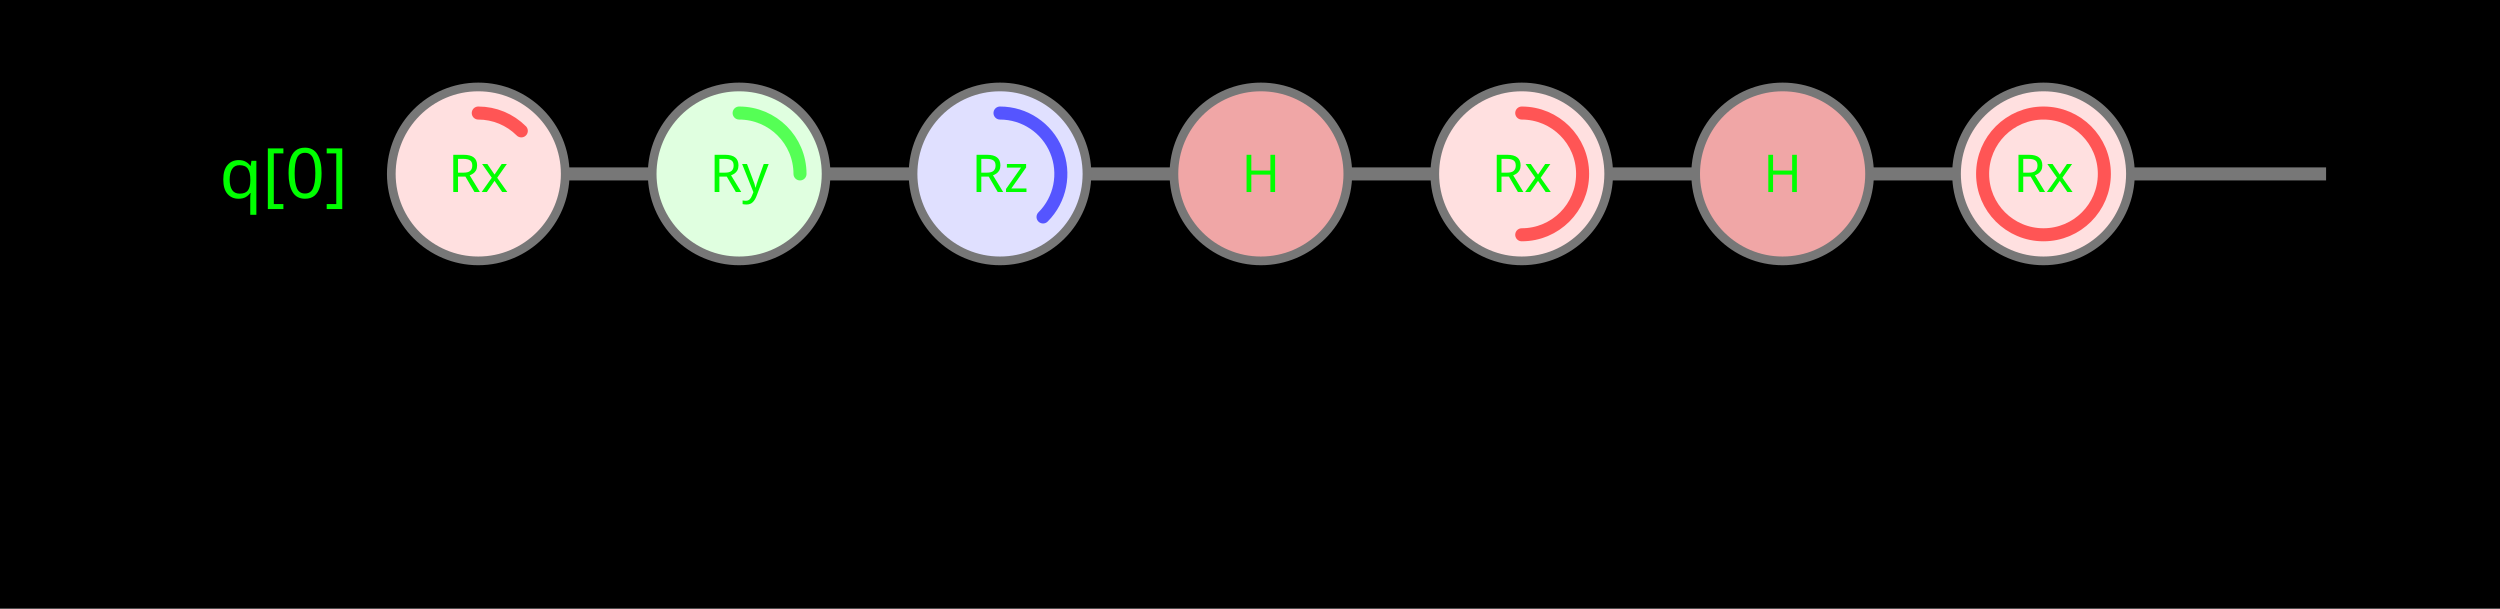
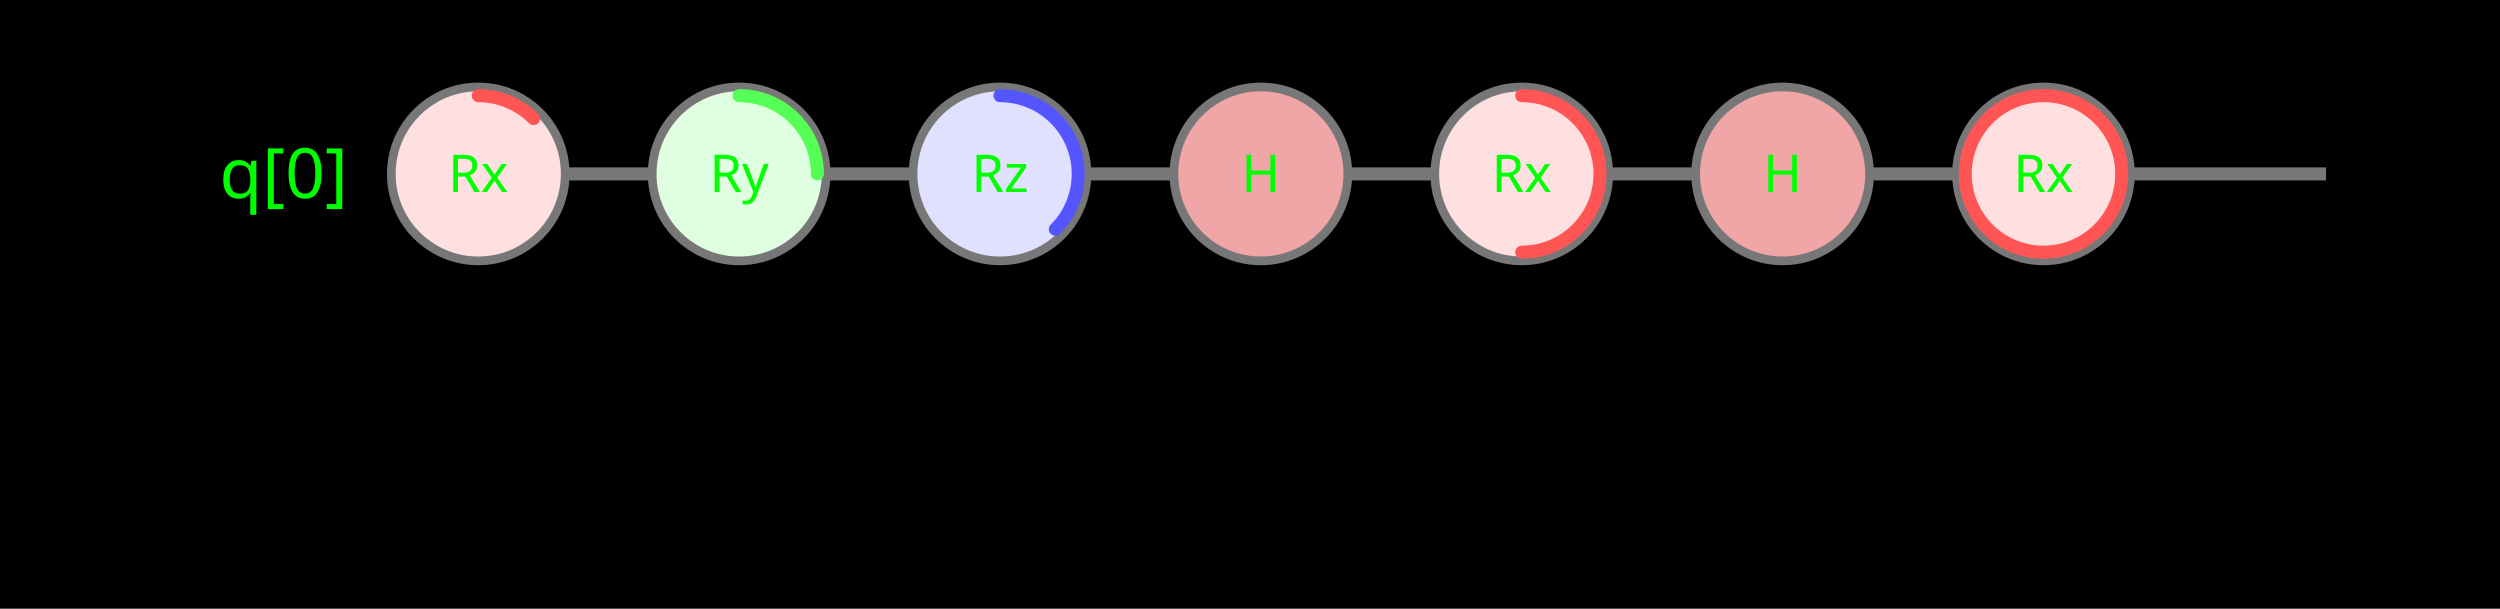
<svg xmlns="http://www.w3.org/2000/svg" width="575.0" height="140" viewBox="0 0 575.0 140">
  <rect width="100%" height="100%" fill="#000000" />
  <text x="80" y="40" fill="#00ff00" font-family="calibri" font-size="16" text-anchor="end" dominant-baseline="middle">q[0]</text>
  <line x1="90" y1="40" x2="535.0" y2="40" stroke="#777777" stroke-width="3" stroke-dasharray="" />
  <circle cx="110.0" cy="40" r="20" fill="#ffe0e0" stroke="#777777" stroke-width="2" />
-   <path d="M 110.0 26.0 A 14 14 0 0 1 119.899 30.101" fill="none" stroke="#ff5555" stroke-width="3" stroke-linecap="round" />
+   <path d="M 110.0 22.0 A 18 18 0 0 1 122.728 27.272" fill="none" stroke="#ff5555" stroke-width="3" stroke-linecap="round" />
  <text x="110.0" y="40" fill="#00ff00" font-family="sans-serif" font-size="12" text-anchor="middle" dominant-baseline="middle">Rx</text>
  <circle cx="170.0" cy="40" r="20" fill="#e0ffe0" stroke="#777777" stroke-width="2" />
-   <path d="M 170.0 26.0 A 14 14 0 0 1 184.0 40.0" fill="none" stroke="#55ff55" stroke-width="3" stroke-linecap="round" />
+   <path d="M 170.0 22.0 A 18 18 0 0 1 188.0 40.0" fill="none" stroke="#55ff55" stroke-width="3" stroke-linecap="round" />
  <text x="170.0" y="40" fill="#00ff00" font-family="sans-serif" font-size="12" text-anchor="middle" dominant-baseline="middle">Ry</text>
  <circle cx="230.0" cy="40" r="20" fill="#e0e0ff" stroke="#777777" stroke-width="2" />
-   <path d="M 230.0 26.0 A 14 14 0 0 1 239.899 49.899" fill="none" stroke="#5555ff" stroke-width="3" stroke-linecap="round" />
+   <path d="M 230.0 22.0 A 18 18 0 0 1 242.728 52.728" fill="none" stroke="#5555ff" stroke-width="3" stroke-linecap="round" />
  <text x="230.0" y="40" fill="#00ff00" font-family="sans-serif" font-size="12" text-anchor="middle" dominant-baseline="middle">Rz</text>
  <circle cx="290.0" cy="40" r="20" fill="#f0a6a6" stroke="#777777" stroke-width="2" />
  <text x="290.0" y="40" fill="#00ff00" font-family="sans-serif" font-size="12" text-anchor="middle" dominant-baseline="middle">H</text>
  <circle cx="350.0" cy="40" r="20" fill="#ffe0e0" stroke="#777777" stroke-width="2" />
-   <path d="M 350.0 26.0 A 14 14 0 0 1 350.0 54.0" fill="none" stroke="#ff5555" stroke-width="3" stroke-linecap="round" />
+   <path d="M 350.0 22.0 A 18 18 0 0 1 350.0 58.0" fill="none" stroke="#ff5555" stroke-width="3" stroke-linecap="round" />
  <text x="350.0" y="40" fill="#00ff00" font-family="sans-serif" font-size="12" text-anchor="middle" dominant-baseline="middle">Rx</text>
  <circle cx="410.0" cy="40" r="20" fill="#f0a6a6" stroke="#777777" stroke-width="2" />
  <text x="410.0" y="40" fill="#00ff00" font-family="sans-serif" font-size="12" text-anchor="middle" dominant-baseline="middle">H</text>
  <circle cx="470.0" cy="40" r="20" fill="#ffe0e0" stroke="#777777" stroke-width="2" />
-   <circle cx="470.0" cy="40" r="14" fill="none" stroke="#ff5555" stroke-width="3" />
+   <circle cx="470.0" cy="40" r="18" fill="none" stroke="#ff5555" stroke-width="3" />
  <text x="470.0" y="40" fill="#00ff00" font-family="sans-serif" font-size="12" text-anchor="middle" dominant-baseline="middle">Rx</text>
</svg>
